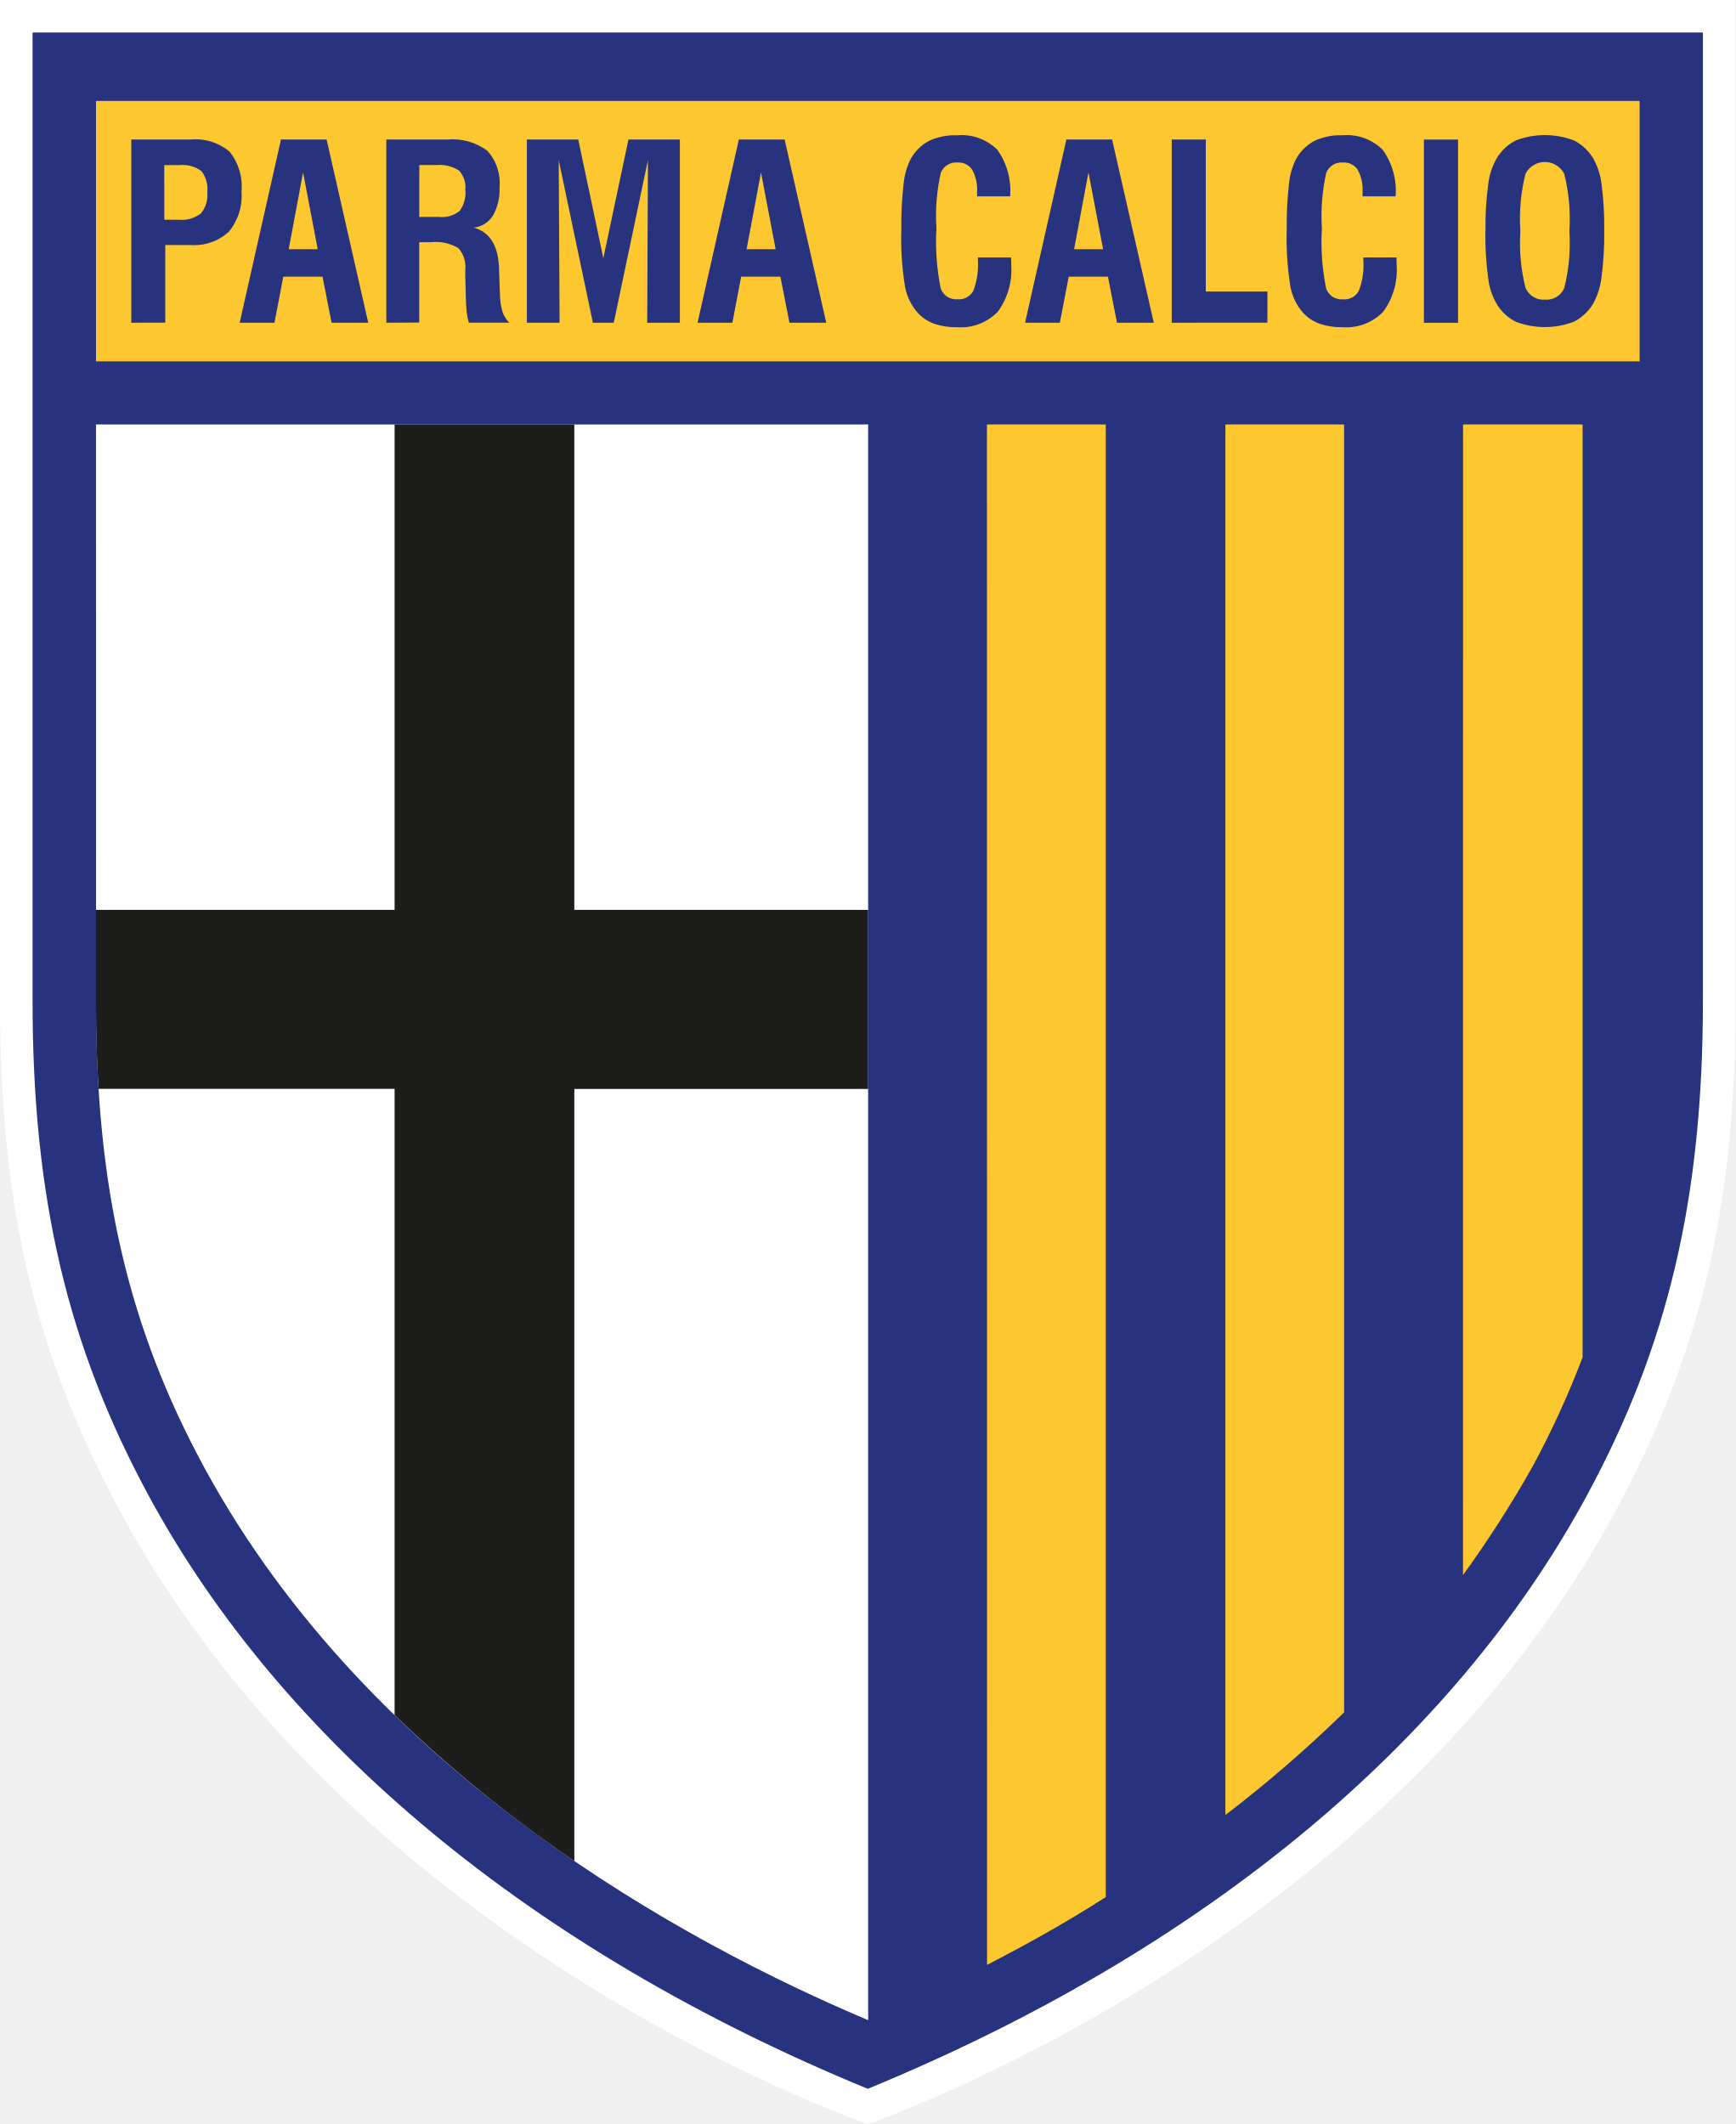
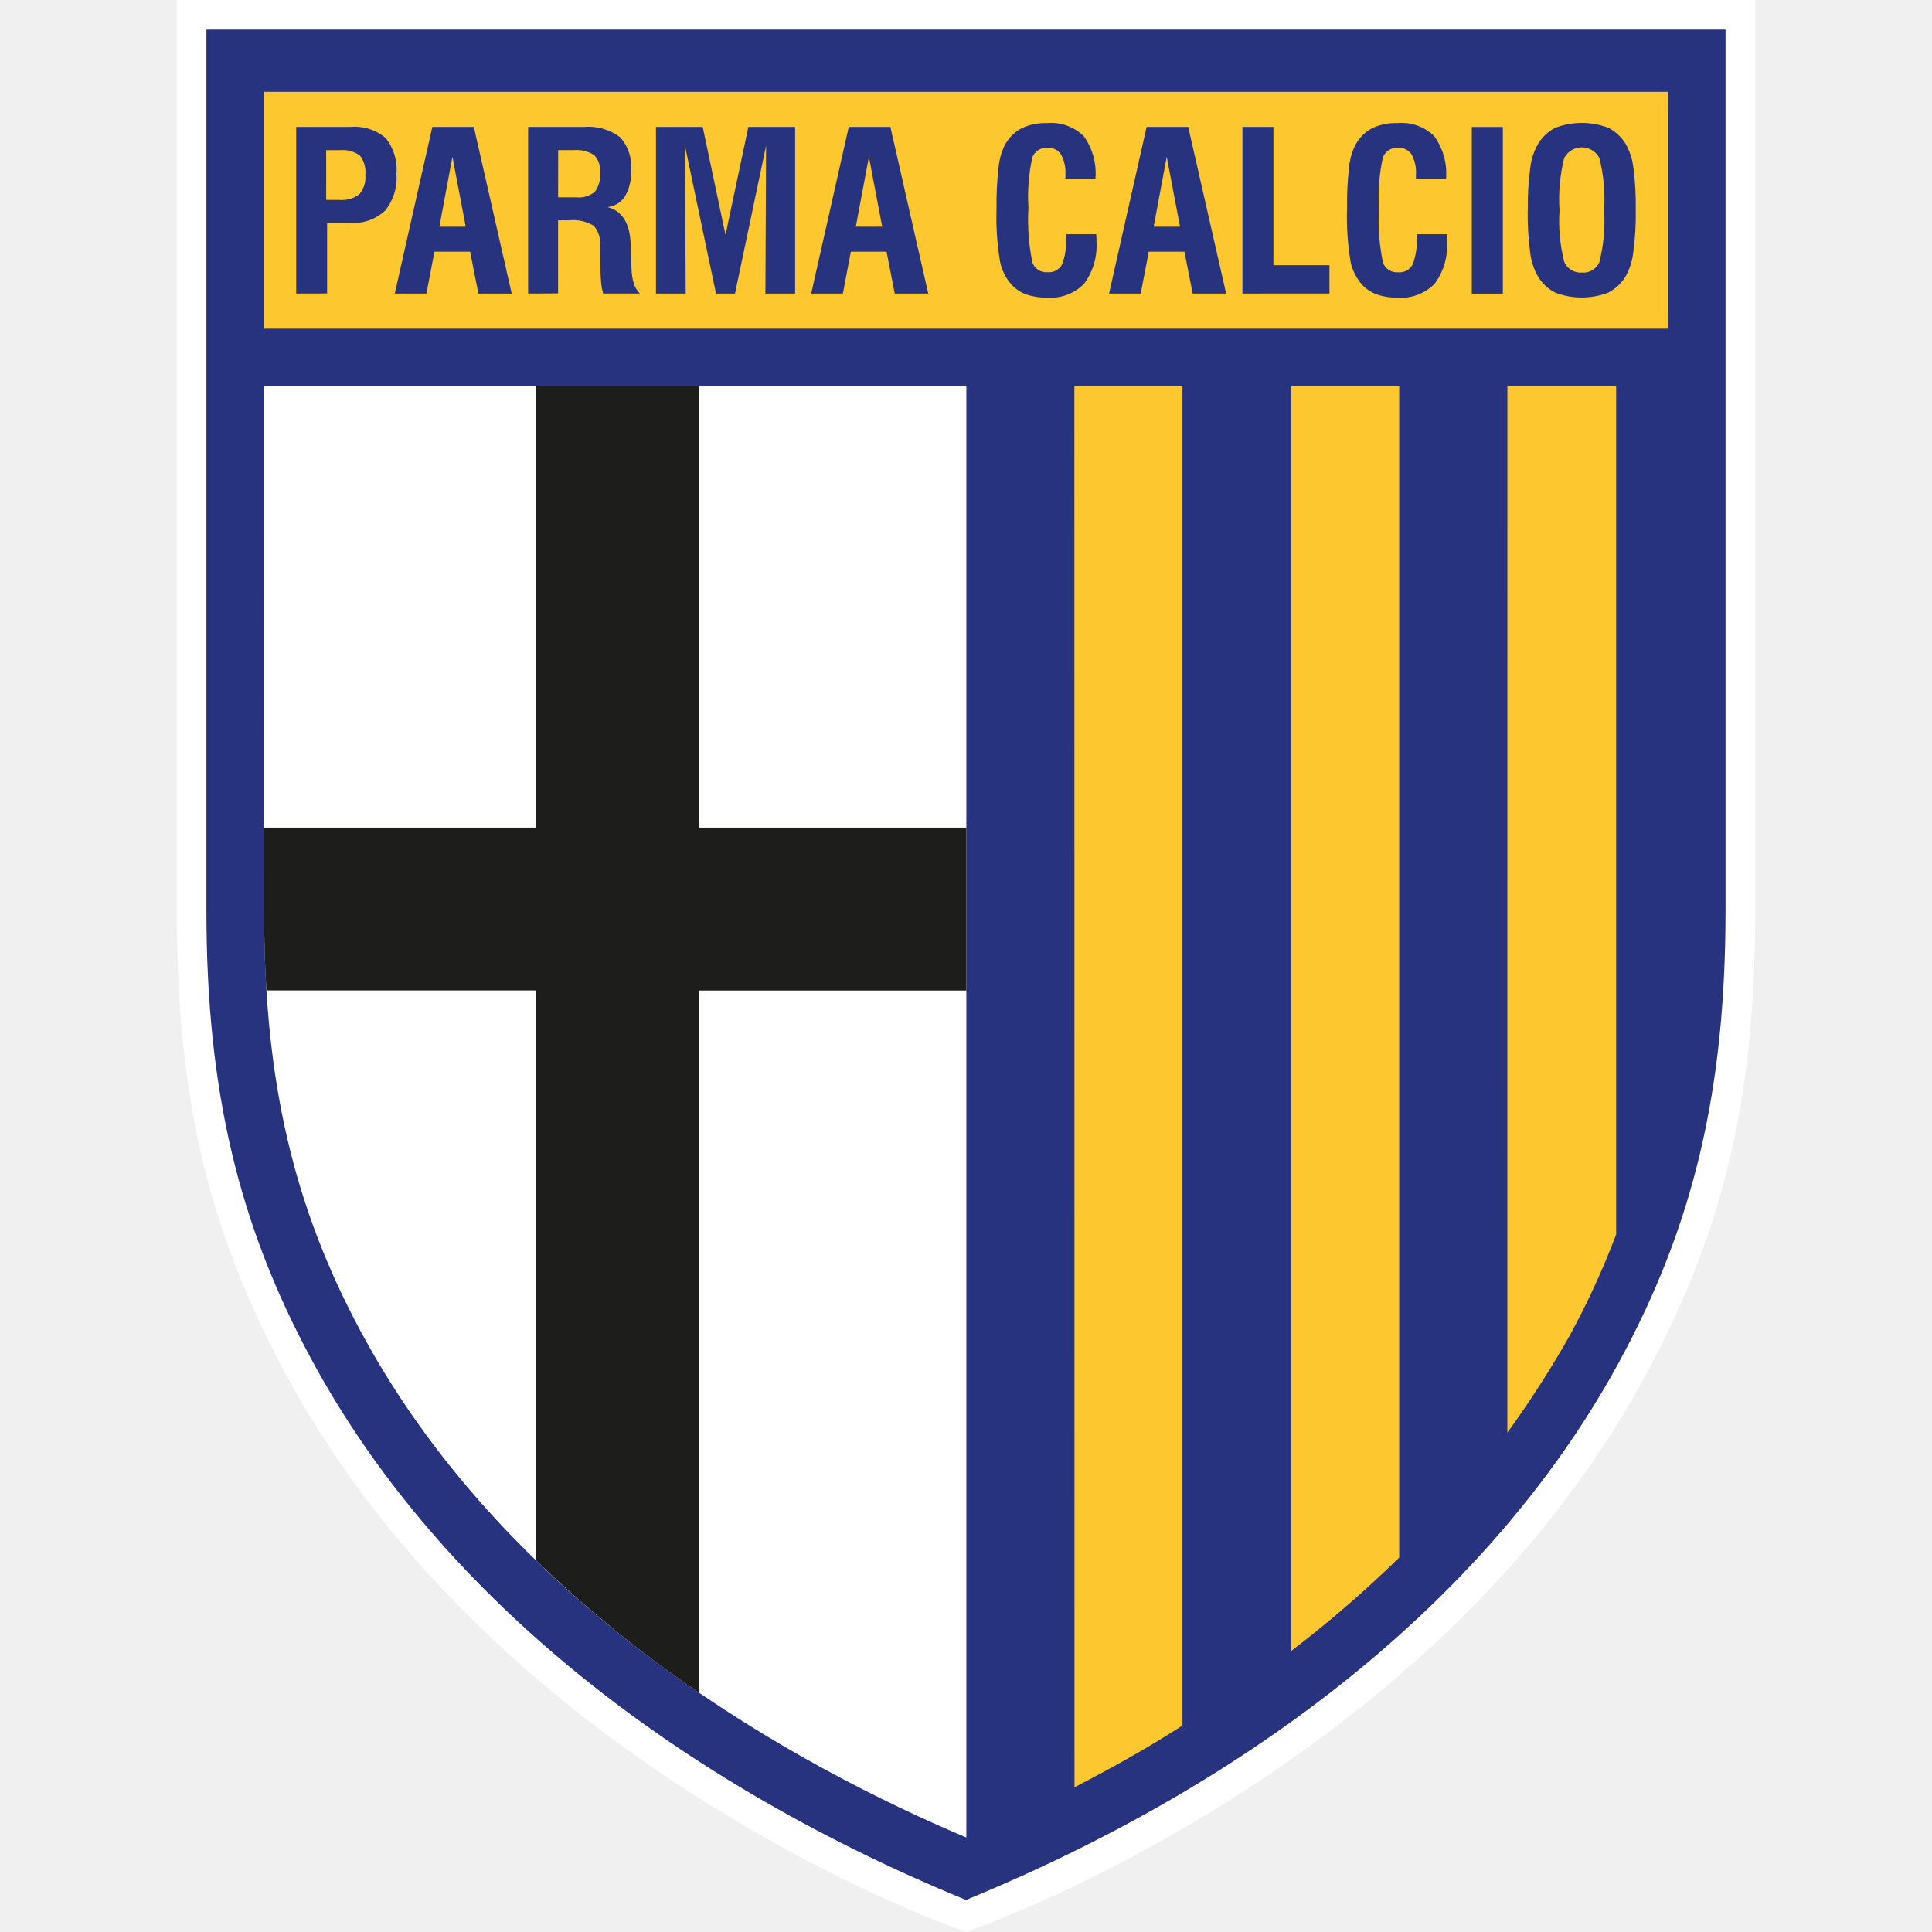
- <svg xmlns="http://www.w3.org/2000/svg" width="572" height="700" viewBox="0 0 572 700" fill="none">
-   <path d="M0 0V329.92C0 396.661 10.867 444.907 39.692 498.281C117.725 642.749 285.942 700 285.942 700C285.942 700 454.15 642.732 532.192 498.281C561.017 444.907 571.884 396.661 571.884 329.92V0H0Z" fill="white" />
-   <path d="M10.731 10.723V329.903C10.731 394.841 22.244 443.598 49.122 493.163C92.93 573.942 174.968 642.774 285.933 688.402C396.933 642.766 478.954 573.967 522.745 493.163C549.631 443.615 561.136 394.858 561.136 329.903V10.723H10.731Z" fill="#27337E" />
-   <path d="M31.631 139.885H286.069V665.776C226.327 640.547 122.206 584.63 67.37 483.75C42.362 437.722 31.657 391.916 31.657 330.822L31.631 139.885Z" fill="white" />
-   <path d="M540.286 33.265H31.631V119.095H540.286V33.265Z" fill="#FDC82F" />
-   <path d="M325.252 647.562C337.777 641.074 351.05 633.787 364.366 625.207V139.885H325.209L325.252 647.562Z" fill="#FDC82F" />
-   <path d="M403.786 598.167C417.495 587.692 430.557 576.396 442.901 564.342V139.885H403.786V598.167Z" fill="#FDC82F" />
-   <path d="M482.083 519.089C490.31 507.734 497.889 495.924 504.786 483.716C511.176 471.972 516.758 459.808 521.495 447.306V139.885H482.1L482.083 519.089Z" fill="#FDC82F" />
-   <path d="M286.069 299.853H189.245V139.885H130.029V299.853H31.631V330.796C31.631 340.532 31.904 349.86 32.482 358.856H130.029V565.235C148.355 582.935 168.17 599.025 189.253 613.329V358.882H286.069V299.853Z" fill="#1D1D1C" />
-   <path d="M54.131 72.421H58.833C61.458 72.686 64.085 71.947 66.188 70.355C67.805 68.388 68.57 65.857 68.314 63.323C68.576 60.841 67.88 58.352 66.367 56.367C64.234 54.816 61.597 54.122 58.977 54.42H54.122L54.131 72.421ZM43.264 106.357V45.985H62.821C67.46 45.547 72.082 46.986 75.652 49.982C78.615 53.666 80.024 58.361 79.58 63.068C79.967 67.877 78.47 72.649 75.405 76.375C71.946 79.541 67.325 81.125 62.651 80.746H54.462V106.332L43.264 106.357ZM95.133 82.14H104.69L99.869 56.818L95.133 82.14ZM78.977 106.357L92.582 45.985H107.624L121.339 106.357H109.265L106.28 91.196H93.347L90.447 106.357H78.977ZM138.15 71.494H144.621C147.057 71.766 149.503 71.063 151.423 69.539C152.924 67.526 153.607 65.02 153.336 62.524C153.585 60.22 152.829 57.921 151.262 56.214C149.017 54.772 146.349 54.133 143.694 54.403H138.175L138.15 71.494ZM127.3 106.357V45.985H147.444C152.131 45.558 156.812 46.875 160.589 49.684C163.563 52.976 165.017 57.367 164.594 61.784C164.771 65.016 164.022 68.231 162.435 71.052C161.046 73.281 158.71 74.748 156.1 75.032C161.423 76.438 164.206 80.944 164.45 88.552V89.342L164.756 97.335C164.785 99.186 165.071 101.023 165.606 102.794C166.049 104.132 166.8 105.347 167.8 106.34H154.476C154.135 105.168 153.901 103.967 153.778 102.752C153.625 101.374 153.515 99.444 153.464 96.927L153.311 90.626V88.994C153.618 86.381 152.802 83.76 151.066 81.783C148.331 80.155 145.139 79.465 141.976 79.819H138.141V106.306L127.3 106.357ZM173.616 106.357V45.985H190.546L198.811 85.099L207.084 45.985H224.022V106.357H213.266L213.504 52.788L202.246 106.357H195.367L184.109 52.788L184.389 106.357H173.616ZM246.011 82.14H255.577L250.765 56.818L246.011 82.14ZM229.856 106.357L243.46 45.985H258.553L272.26 106.357H260.135L257.159 91.196H244.226L241.326 106.357H229.856ZM322.233 84.836H333.143C333.143 85.099 333.143 85.482 333.202 86.001C333.262 86.519 333.202 86.902 333.202 87.191C333.632 92.733 332.067 98.246 328.789 102.735C325.276 106.361 320.328 108.231 315.295 107.837C312.78 107.891 310.274 107.511 307.888 106.714C305.862 105.995 304.035 104.806 302.557 103.245C300.355 100.822 298.863 97.838 298.246 94.623C297.209 88.307 296.794 81.905 297.004 75.508C296.933 70.551 297.177 65.595 297.736 60.67C298.001 57.818 298.782 55.038 300.04 52.464C301.437 49.917 303.539 47.827 306.094 46.444C308.97 45.104 312.124 44.466 315.295 44.582C320.231 44.136 325.113 45.883 328.645 49.361C331.812 53.827 333.3 59.269 332.845 64.726H321.961V63.272C322.133 60.733 321.582 58.197 320.371 55.959C319.305 54.35 317.46 53.432 315.533 53.553C313.171 53.354 310.948 54.695 310.023 56.877C308.661 62.916 308.171 69.118 308.569 75.295C308.182 81.936 308.662 88.599 309.997 95.116C310.824 97.379 313.054 98.817 315.456 98.636C317.603 98.839 319.668 97.755 320.72 95.873C321.954 92.621 322.468 89.139 322.225 85.669L322.233 84.836ZM353.933 82.14H363.49L358.669 56.818L353.933 82.14ZM337.777 106.357L351.382 45.985H366.458L380.19 106.357H368.065L365.089 91.196H352.164L349.239 106.357H337.777ZM386.1 106.357V45.985H397.332V96.068H417.629V106.34L386.1 106.357ZM449.227 84.836H460.162V86.001C460.162 86.519 460.213 86.902 460.213 87.191C460.645 92.733 459.08 98.247 455.8 102.735C452.282 106.364 447.327 108.235 442.288 107.837C439.776 107.892 437.273 107.512 434.891 106.714C432.858 105.998 431.025 104.809 429.542 103.245C427.345 100.819 425.856 97.837 425.239 94.623C424.207 88.306 423.791 81.905 423.998 75.508C423.926 70.551 424.17 65.595 424.729 60.67C424.981 57.814 425.766 55.031 427.042 52.464C428.434 49.919 430.53 47.829 433.079 46.444C435.956 45.105 439.109 44.467 442.28 44.582C447.216 44.133 452.099 45.881 455.63 49.361C458.809 53.823 460.314 59.264 459.881 64.726H448.972V63.272C449.148 60.734 448.599 58.198 447.39 55.959C446.325 54.348 444.479 53.43 442.552 53.553C440.188 53.348 437.963 54.691 437.042 56.877C435.675 62.915 435.182 69.118 435.579 75.295C435.187 81.941 435.664 88.61 436.999 95.133C437.824 97.398 440.055 98.837 442.458 98.653C444.618 98.866 446.698 97.773 447.747 95.873C448.982 92.621 449.493 89.138 449.244 85.669L449.227 84.836ZM469.201 46.002H480.45V106.374H469.201L469.201 46.002ZM500.994 76.18C500.562 82.466 501.136 88.781 502.694 94.886C503.78 97.426 506.37 98.985 509.122 98.755C511.822 98.979 514.363 97.452 515.432 94.963C516.978 88.815 517.551 82.463 517.132 76.137C517.555 69.792 516.981 63.419 515.432 57.252C513.583 53.73 509.23 52.373 505.708 54.221C504.413 54.9 503.356 55.957 502.677 57.252C501.13 63.42 500.556 69.792 500.977 76.137M489.489 76.137C489.408 71.006 489.709 65.876 490.39 60.789C490.719 57.748 491.678 54.809 493.205 52.158C494.701 49.65 496.872 47.614 499.471 46.283C505.652 43.931 512.482 43.931 518.663 46.283C521.266 47.621 523.448 49.655 524.964 52.158C526.474 54.839 527.426 57.798 527.761 60.857C528.413 65.932 528.698 71.047 528.611 76.163C528.688 81.266 528.386 86.367 527.71 91.426C527.365 94.488 526.42 97.453 524.93 100.15C523.414 102.654 521.233 104.688 518.629 106.026C512.449 108.382 505.617 108.382 499.437 106.026C496.838 104.695 494.666 102.658 493.171 100.15C491.641 97.495 490.683 94.549 490.356 91.502C489.676 86.43 489.375 81.314 489.455 76.197" fill="#27337E" />
+ <svg xmlns="http://www.w3.org/2000/svg" width="700" height="700" viewBox="0 0 700 700" fill="none">
+   <path d="M64.058 0V329.92C64.058 396.661 74.925 444.907 103.75 498.281C181.783 642.749 350 700 350 700C350 700 518.208 642.732 596.249 498.281C625.075 444.907 635.942 396.661 635.942 329.92V0H64.058Z" fill="white" />
+   <path d="M74.788 10.722V329.903C74.788 394.841 86.301 443.598 113.18 493.162C156.987 573.942 239.025 642.774 349.991 688.402C460.99 642.766 543.011 573.967 586.802 493.162C613.689 443.615 625.193 394.858 625.193 329.903V10.722H74.788Z" fill="#27337E" />
+   <path d="M95.689 139.885H350.127V665.775C290.385 640.547 186.264 584.63 131.428 483.75C106.42 437.722 95.715 391.916 95.715 330.821L95.689 139.885Z" fill="white" />
+   <path d="M604.344 33.264H95.689V119.095H604.344V33.264Z" fill="#FDC82F" />
+   <path d="M389.309 647.562C401.834 641.074 415.108 633.787 428.423 625.207V139.885H389.267L389.309 647.562Z" fill="#FDC82F" />
+   <path d="M467.844 598.167C481.552 587.692 494.614 576.396 506.958 564.342V139.885H467.844V598.167Z" fill="#FDC82F" />
+   <path d="M546.141 519.088C554.368 507.734 561.947 495.924 568.844 483.716C575.234 471.972 580.816 459.807 585.553 447.305V139.885H546.158L546.141 519.088Z" fill="#FDC82F" />
+   <path d="M350.127 299.853H253.303V139.884H194.087V299.853H95.689V330.796C95.689 340.532 95.962 349.86 96.54 358.856H194.087V565.235C212.413 582.934 232.228 599.025 253.311 613.328V358.882H350.127V299.853Z" fill="#1D1D1C" />
+   <path d="M118.188 72.421H122.89C125.515 72.685 128.143 71.947 130.246 70.355C131.863 68.387 132.628 65.856 132.371 63.322C132.634 60.84 131.937 58.352 130.424 56.367C128.292 54.816 125.655 54.121 123.035 54.42H118.18L118.188 72.421ZM107.321 106.357V45.985H126.878C131.518 45.546 136.139 46.986 139.71 49.981C142.672 53.666 144.082 58.36 143.638 63.067C144.024 67.877 142.527 72.648 139.463 76.375C136.004 79.541 131.383 81.124 126.708 80.745H118.52V106.331L107.321 106.357ZM159.19 82.14H168.748L163.926 56.818L159.19 82.14ZM143.034 106.357L156.639 45.985H171.681L185.397 106.357H173.322L170.338 91.196H157.404L154.505 106.357H143.034ZM202.207 71.494H208.678C211.115 71.766 213.56 71.063 215.481 69.538C216.981 67.525 217.665 65.019 217.394 62.523C217.642 60.22 216.886 57.921 215.319 56.214C213.074 54.771 210.406 54.133 207.751 54.403H202.233L202.207 71.494ZM191.357 106.357V45.985H211.501C216.189 45.558 220.87 46.875 224.647 49.683C227.621 52.976 229.074 57.367 228.652 61.783C228.829 65.015 228.08 68.231 226.492 71.052C225.103 73.28 222.768 74.747 220.157 75.031C225.48 76.437 228.264 80.944 228.507 88.551V89.342L228.813 97.335C228.842 99.185 229.128 101.022 229.664 102.794C230.106 104.132 230.858 105.346 231.858 106.34H218.533C218.192 105.167 217.959 103.966 217.836 102.751C217.683 101.374 217.572 99.444 217.521 96.927L217.368 90.626V88.993C217.675 86.38 216.859 83.76 215.123 81.783C212.389 80.154 209.197 79.464 206.034 79.819H202.199V106.306L191.357 106.357ZM237.674 106.357V45.985H254.603L262.868 85.099L271.142 45.985H288.08V106.357H277.324L277.562 52.787L266.304 106.357H259.425L248.166 52.787L248.447 106.357H237.674ZM310.069 82.14H319.635L314.822 56.818L310.069 82.14ZM293.913 106.357L307.518 45.985H322.611L336.318 106.357H324.193L321.217 91.196H308.283L305.384 106.357H293.913ZM386.291 84.835H397.2C397.2 85.099 397.2 85.481 397.26 86C397.319 86.519 397.26 86.901 397.26 87.191C397.69 92.732 396.125 98.245 392.847 102.734C389.333 106.36 384.386 108.231 379.352 107.836C376.837 107.891 374.332 107.511 371.946 106.714C369.92 105.995 368.093 104.806 366.615 103.244C364.412 100.821 362.92 97.838 362.304 94.622C361.267 88.306 360.851 81.904 361.062 75.507C360.99 70.551 361.235 65.595 361.793 60.669C362.059 57.817 362.839 55.037 364.098 52.464C365.495 49.917 367.597 47.826 370.152 46.444C373.028 45.104 376.181 44.465 379.352 44.581C384.288 44.135 389.171 45.883 392.702 49.36C395.87 53.827 397.358 59.269 396.903 64.725H386.019V63.271C386.191 60.732 385.64 58.197 384.429 55.959C383.362 54.349 381.517 53.432 379.59 53.552C377.228 53.353 375.006 54.694 374.08 56.877C372.718 62.915 372.229 69.117 372.626 75.295C372.24 81.936 372.72 88.599 374.055 95.115C374.882 97.378 377.111 98.816 379.514 98.636C381.661 98.839 383.725 97.755 384.777 95.872C386.012 92.62 386.526 89.138 386.282 85.668L386.291 84.835ZM417.99 82.14H427.548L422.727 56.818L417.99 82.14ZM401.834 106.357L415.439 45.985H430.515L444.248 106.357H432.122L429.146 91.196H416.222L413.297 106.357H401.834ZM450.157 106.357V45.985H461.39V96.068H481.687V106.339L450.157 106.357ZM513.284 84.835H524.219V86C524.219 86.519 524.27 86.901 524.27 87.191C524.703 92.733 523.137 98.246 519.857 102.734C516.339 106.364 511.385 108.235 506.346 107.836C503.834 107.892 501.331 107.512 498.948 106.714C496.916 105.997 495.083 104.808 493.6 103.244C491.402 100.819 489.914 97.836 489.297 94.622C488.264 88.306 487.849 81.904 488.056 75.507C487.984 70.551 488.228 65.595 488.787 60.669C489.039 57.814 489.823 55.031 491.1 52.464C492.492 49.919 494.588 47.829 497.137 46.444C500.014 45.105 503.166 44.467 506.337 44.581C511.274 44.133 516.157 45.881 519.687 49.36C522.866 53.823 524.372 59.263 523.939 64.725H513.029V63.271C513.206 60.733 512.657 58.197 511.448 55.959C510.382 54.348 508.537 53.43 506.609 53.552C504.246 53.348 502.02 54.691 501.099 56.877C499.732 62.914 499.24 69.117 499.637 75.295C499.244 81.941 499.721 88.61 501.057 95.132C501.881 97.397 504.113 98.836 506.516 98.653C508.676 98.865 510.755 97.772 511.805 95.872C513.04 92.62 513.551 89.138 513.301 85.668L513.284 84.835ZM533.258 46.002H544.508V106.374H533.258L533.258 46.002ZM565.051 76.179C564.62 82.465 565.194 88.78 566.752 94.886C567.837 97.426 570.428 98.984 573.18 98.755C575.88 98.978 578.42 97.451 579.489 94.962C581.035 88.814 581.609 82.462 581.19 76.137C581.612 69.791 581.039 63.419 579.489 57.251C577.641 53.729 573.287 52.372 569.765 54.221C568.471 54.9 567.414 55.957 566.735 57.251C565.188 63.419 564.614 69.791 565.034 76.137M553.546 76.137C553.466 71.005 553.767 65.875 554.448 60.788C554.777 57.748 555.735 54.808 557.262 52.158C558.758 49.65 560.93 47.614 563.529 46.282C569.71 43.93 576.54 43.93 582.72 46.282C585.324 47.62 587.505 49.654 589.021 52.158C590.532 54.839 591.484 57.798 591.819 60.857C592.471 65.931 592.755 71.046 592.669 76.162C592.745 81.265 592.444 86.367 591.768 91.425C591.423 94.488 590.478 97.452 588.987 100.149C587.471 102.654 585.29 104.688 582.686 106.025C576.506 108.382 569.675 108.382 563.495 106.025C560.896 104.694 558.724 102.658 557.228 100.149C555.699 97.494 554.74 94.549 554.414 91.502C553.734 86.43 553.433 81.314 553.512 76.196" fill="#27337E" />
</svg>
